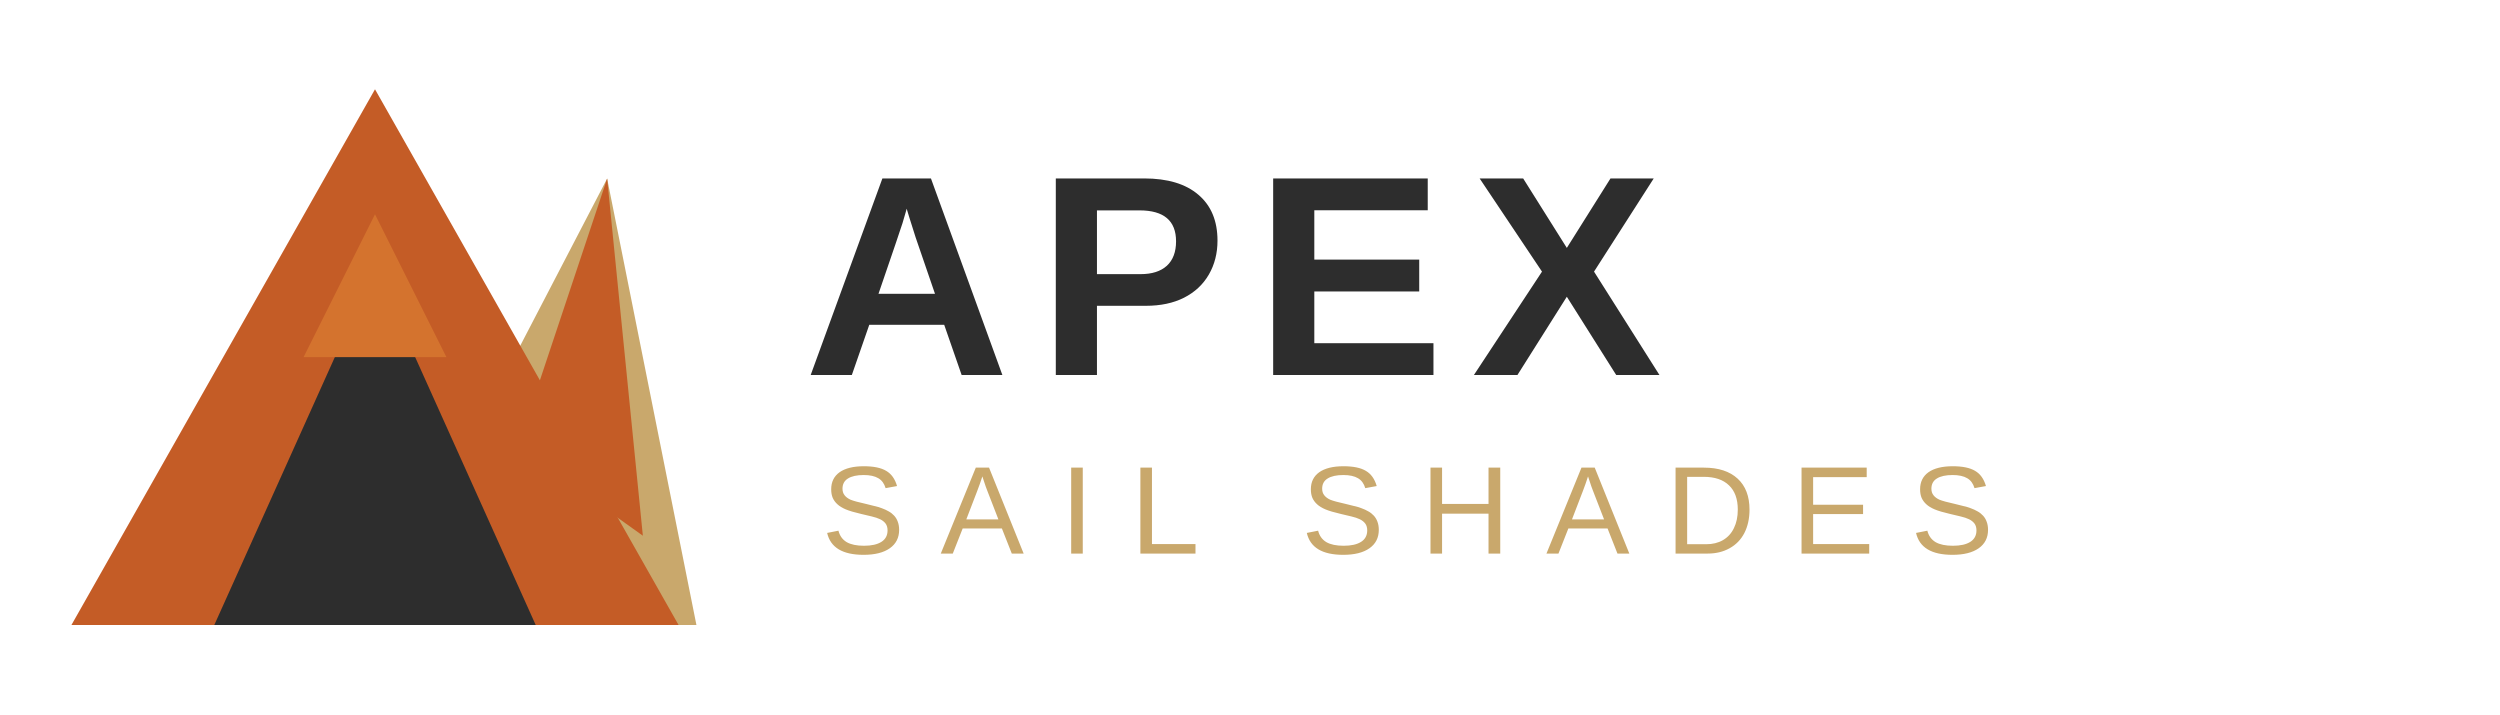
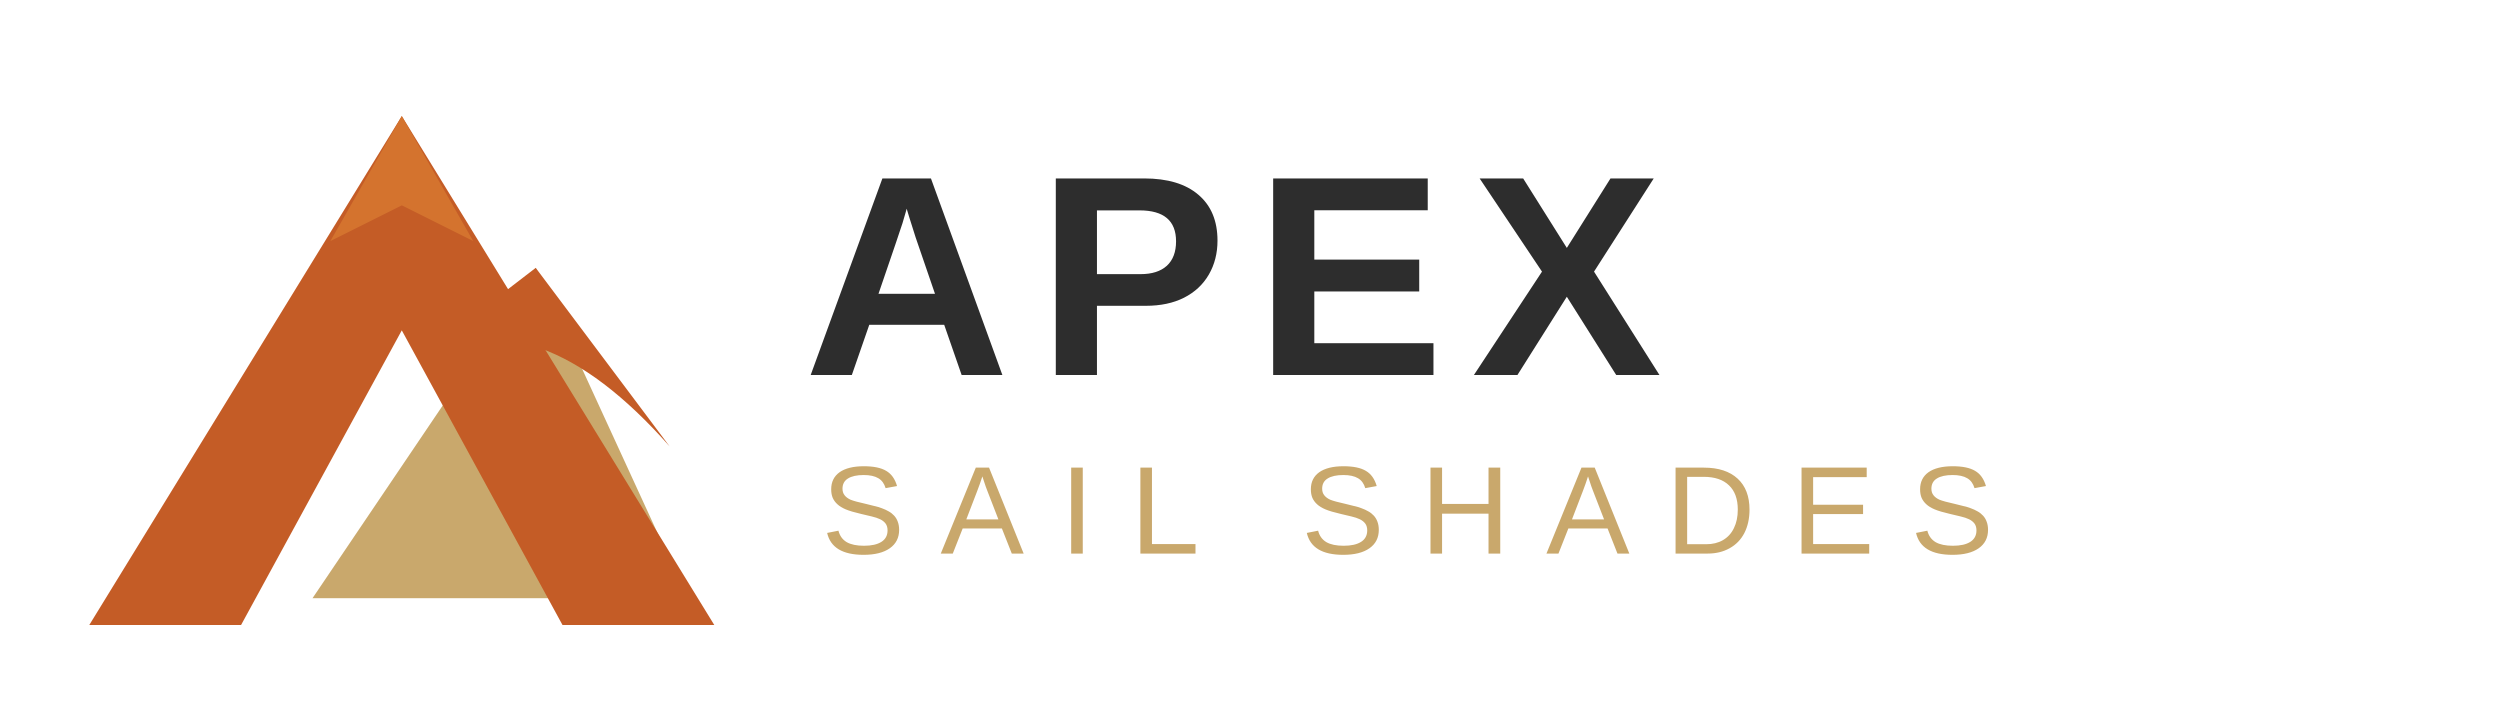
<svg xmlns="http://www.w3.org/2000/svg" viewBox="0 0 280 80" fill="none">
-   <g transform="translate(0, 2)">
-     <polygon points="42,68 68,18 78,68" fill="#C9A86C" />
-     <polygon points="8,68 42,8 76,68" fill="#C45C26" />
-     <polygon points="24,68 42,28 60,68" fill="#2D2D2D" />
-     <polygon points="34,38 42,22 50,38" fill="#D4732E" />
-     <polygon points="58,48 68,18 72,58" fill="#C45C26" />
+   <g transform="translate(5, 5)">
+     <polygon points="30,62 72,62 55,25" fill="#C9A86C" />
+     <path d="M5,65 L40,8 L75,65 L58,65 L40,32 L22,65 Z" fill="#C45C26" />
+     <polygon points="40,8 48,22 40,18 32,22" fill="#D4732E" />
+     <path d="M42,35 Q55,28 70,45 L55,25 Z" fill="#C45C26" />
  </g>
  <text x="90" y="42" font-family="'DM Sans', 'Helvetica Neue', Arial, sans-serif" font-weight="800" font-size="32" fill="#2D2D2D" letter-spacing="3">APEX</text>
  <text x="92" y="62" font-family="'DM Sans', 'Helvetica Neue', Arial, sans-serif" font-weight="500" font-size="14" fill="#C9A86C" letter-spacing="4">SAIL SHADES</text>
</svg>
